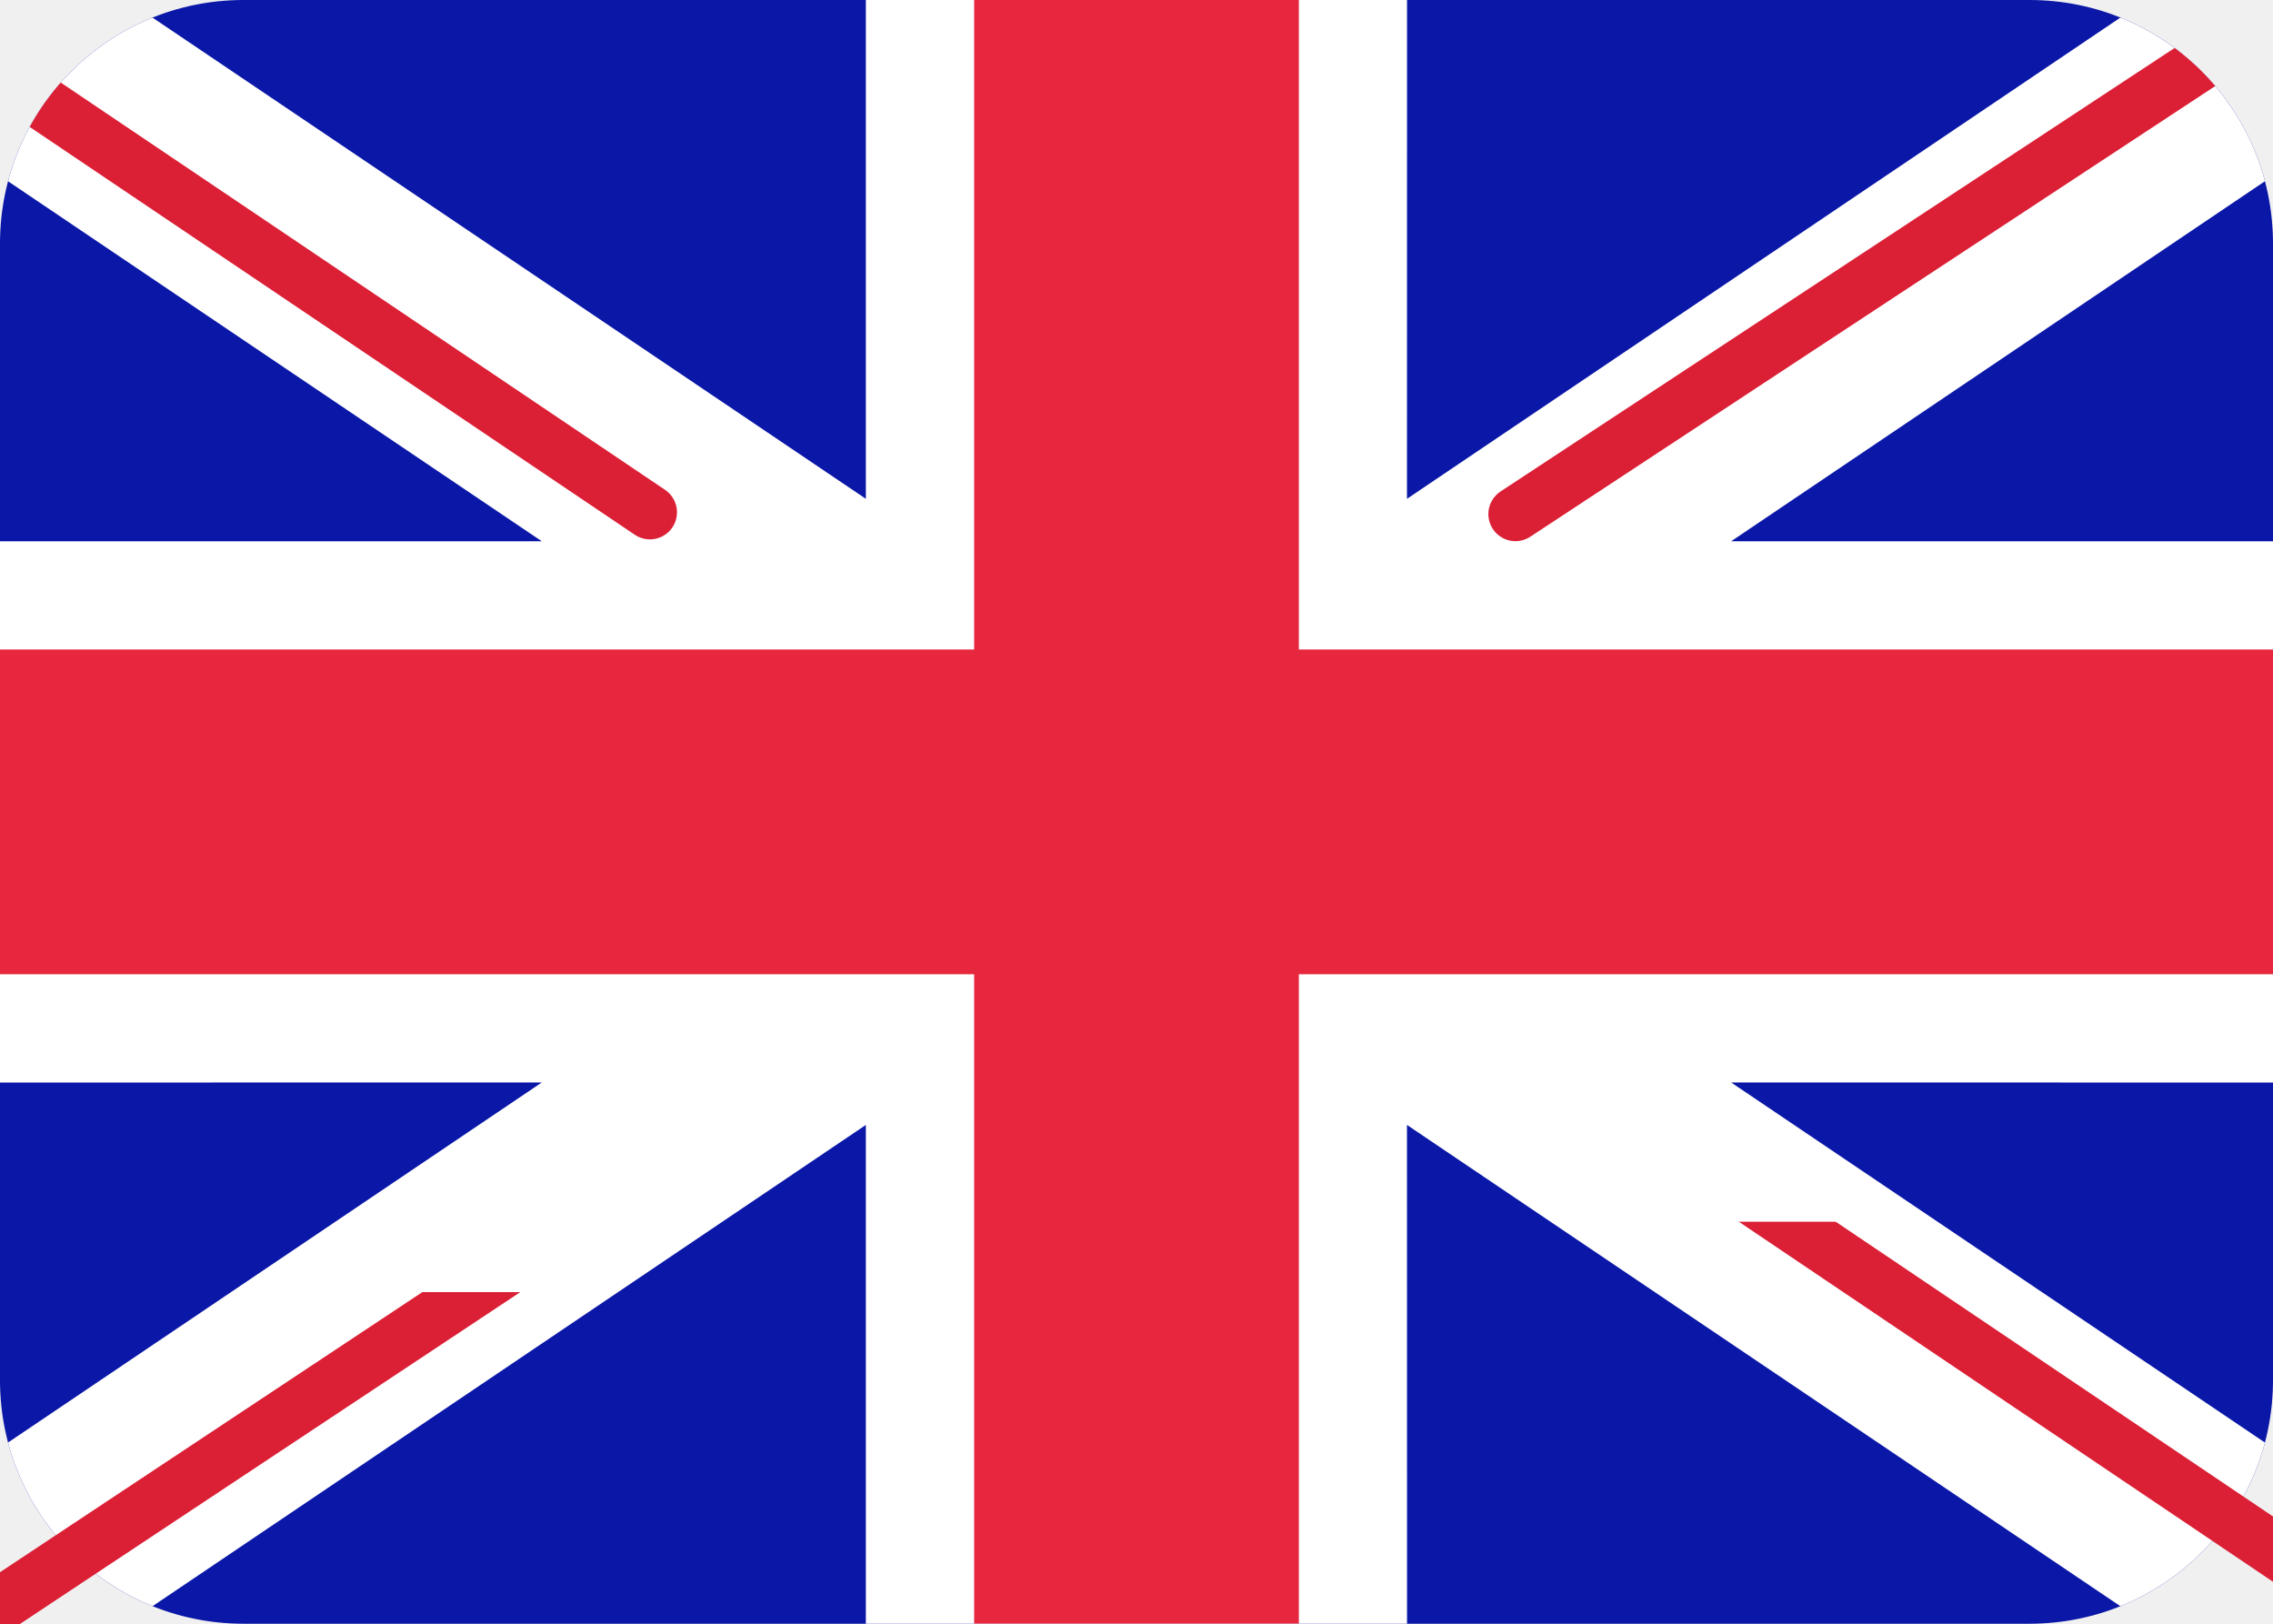
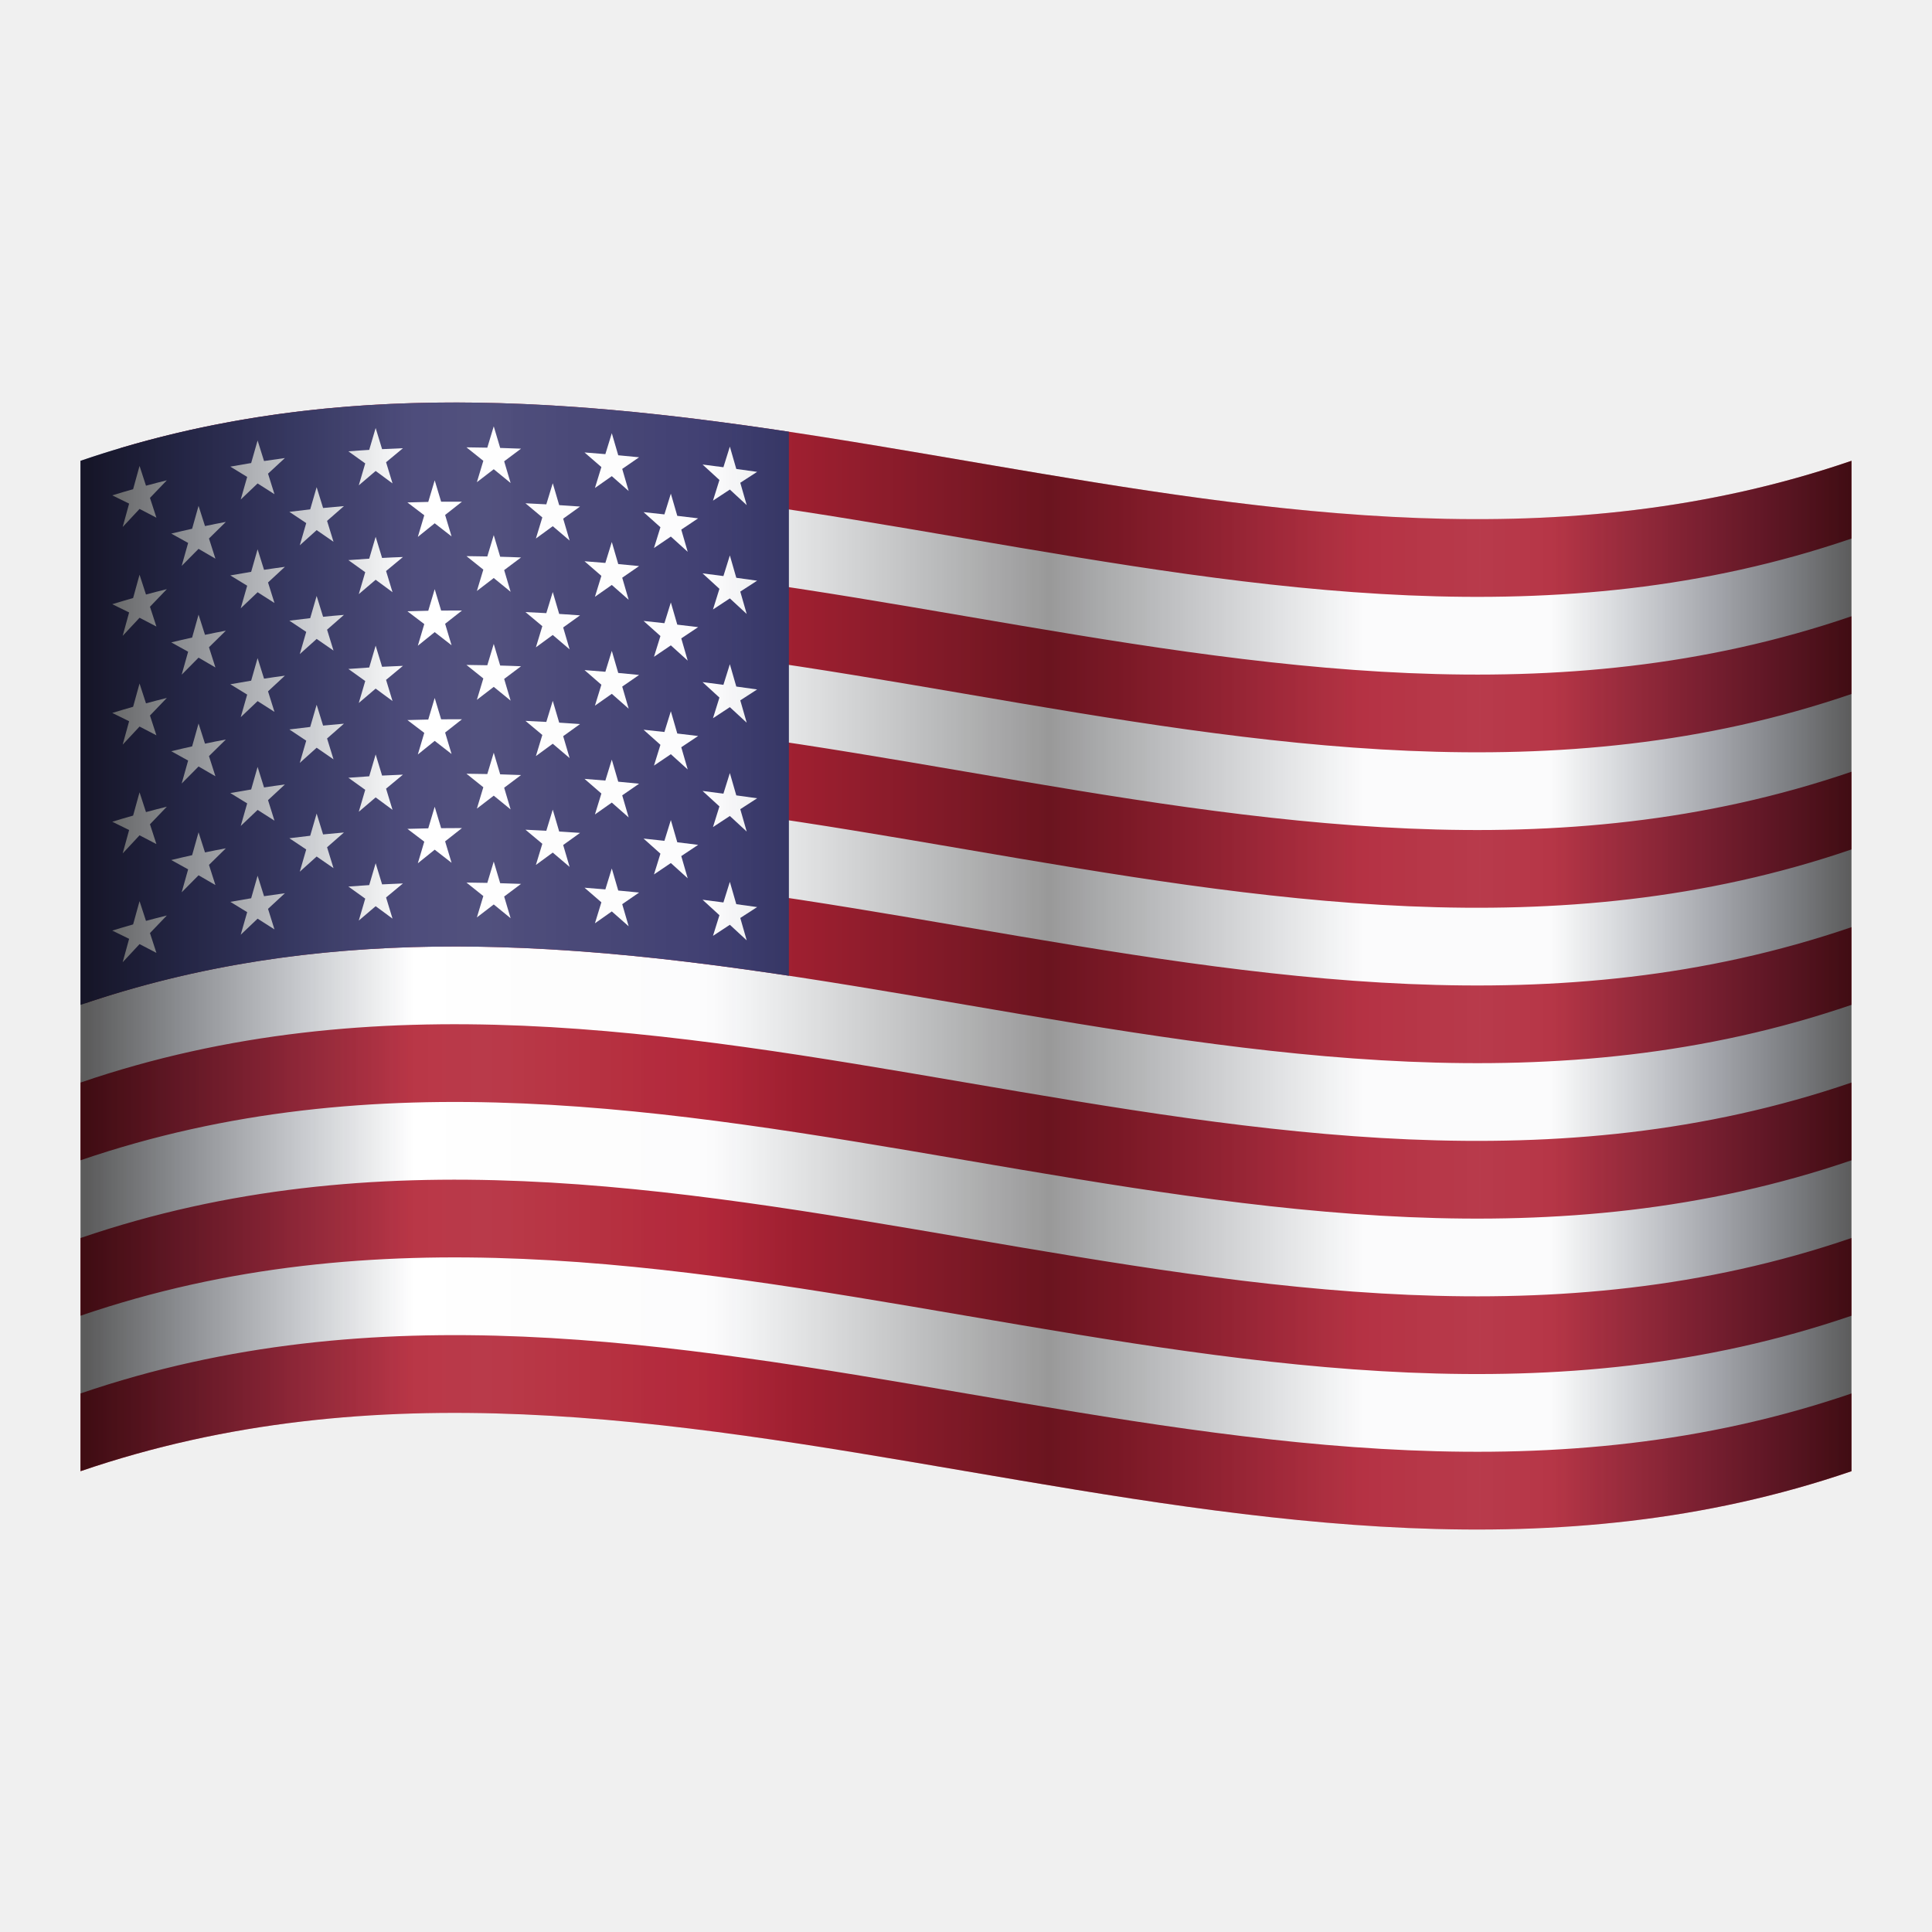
- <svg xmlns="http://www.w3.org/2000/svg" xmlns:xlink="http://www.w3.org/1999/xlink" height="20" viewBox="0 0 28 20" width="28">
-   <defs>
-     <rect id="a" height="20" rx="3" width="28" />
-     <mask id="b" fill="#fff">
-       <use fill="#fff" fill-rule="evenodd" xlink:href="#a" />
-     </mask>
-   </defs>
-   <g fill="none" fill-rule="evenodd">
-     <use fill="#0a17a7" xlink:href="#a" />
-     <path d="m29.282-1.916 1.491 2.211-9.448 6.372 6.675 0v6.667l-6.675-.001 9.448 6.373-1.491 2.211-11.95-8.061.001 7.478h-6.667l-0-7.478-11.949 8.061-1.491-2.211 9.448-6.373-6.674.001v-6.667l6.674-0-9.448-6.372 1.491-2.211 11.949 8.06 0-7.477h6.667l-.001 7.477z" fill="#fff" mask="url(#b)" />
-     <g stroke="#db1f35" stroke-linecap="round" stroke-width=".667">
-       <path d="m18.668 6.332 12.665-8.332" mask="url(#b)" />
-       <path d="m20.013 21.35 11.354-7.652" mask="url(#b)" transform="matrix(1 0 0 -1 0 35.048)" />
-       <path d="m8.006 6.31-11.843-7.981" mask="url(#b)" />
-       <path d="m9.29 22.31-13.127-8.705" mask="url(#b)" transform="matrix(1 0 0 -1 0 35.915)" />
-     </g>
-     <path d="m0 12h12v8h4v-8h12v-4h-12v-8h-4v8h-12z" fill="#e6273e" mask="url(#b)" />
-   </g>
+ <svg xmlns="http://www.w3.org/2000/svg" viewBox="0 0 48 48" width="48px" height="48px">
+   <path fill="#B22234" d="M3,11.13c14.333-4.252,28.667,5.225,43,0.319c0,0.644,0,1.287,0,1.931c-0.333,0.436-0.667,0.864-1,1.285 c0.333,0.223,0.667,0.438,1,0.646c0,0.644,0,1.287,0,1.931c-0.333,0.412-0.667,0.815-1,1.211c0.333,0.247,0.667,0.488,1,0.72 c0,0.644,0,1.287,0,1.931c-0.333,0.436-0.667,0.864-1,1.285c0.333,0.223,0.667,0.438,1,0.646c0,0.644,0,1.287,0,1.931 c-0.333,0.436-0.667,0.864-1,1.285c0.333,0.223,0.667,0.438,1,0.646c0,0.644,0,1.287,0,1.931c-0.333,0.436-0.667,0.864-1,1.285 c0.333,0.223,0.667,0.438,1,0.646c0,0.644,0,1.287,0,1.931c-0.333,0.436-0.667,0.864-1,1.285c0.333,0.223,0.667,0.438,1,0.646 c0,0.644,0,1.287,0,1.931c-14.667,5.02-29.333-5.02-44,0c0-0.644,0-1.287,0-1.931c0.333-0.436,0.667-0.864,1-1.285 c-0.333-0.223-0.667-0.438-1-0.646c0-0.644,0-1.287,0-1.931c0.333-0.436,0.667-0.864,1-1.285c-0.333-0.223-0.667-0.438-1-0.646 c0-0.644,0-1.287,0-1.931C2.333,21.633,2.667,16.378,3,11.13z" />
+   <path fill="#FFF" d="M46,34.62c-14.667,5.02-29.333-5.02-44,0c0-0.644,0-1.287,0-1.931c14.667-5.02,29.333,5.02,44,0 C46,33.333,46,33.976,46,34.62z M46,30.758c-14.667,5.02-29.333-5.02-44,0c0-0.644,0-1.287,0-1.931c14.667-5.02,29.333,5.02,44,0 C46,29.471,46,30.114,46,30.758z M46,26.896c-14.667,5.02-29.333-5.02-44,0c0-0.644,0-1.287,0-1.931c14.667-5.02,29.333,5.02,44,0 C46,25.609,46,26.253,46,26.896z M46,23.035c-14.667,5.02-29.333-5.02-44,0c0-0.644,0-1.287,0-1.931c14.667-5.02,29.333,5.02,44,0 C46,21.747,46,22.391,46,23.035z M46,19.173c-14.667,5.02-29.333-5.02-44,0c0-0.644,0-1.287,0-1.931c14.667-5.02,29.333,5.02,44,0 C46,17.886,46,18.529,46,19.173z M46,15.311c-14.667,5.02-29.333-5.02-44,0c0-0.644,0-1.287,0-1.931c14.667-5.02,29.333,5.02,44,0 C46,14.024,46,14.667,46,15.311z" />
+   <path fill="#3C3B6E" d="M2,11.449c5.867-2.008,11.733-1.607,17.6-0.723c0,4.505,0,9.011,0,13.516 C13.733,23.359,7.867,22.957,2,24.966C2,20.46,2,15.955,2,11.449z" />
+   <path fill="#FFF" d="M3.467,11.576c-0.053,0.193-0.107,0.385-0.16,0.578c-0.173,0.049-0.345,0.099-0.518,0.153 c0.14,0.067,0.279,0.136,0.419,0.205c-0.053,0.193-0.107,0.387-0.16,0.581c0.14-0.151,0.279-0.301,0.419-0.449 c0.14,0.071,0.279,0.144,0.419,0.218c-0.053-0.164-0.107-0.328-0.16-0.492c0.14-0.147,0.279-0.293,0.419-0.437 C3.972,11.975,3.8,12.02,3.627,12.067C3.573,11.903,3.52,11.739,3.467,11.576z" />
+   <path fill="#FFF" d="M3.467,14.279c-0.053,0.193-0.107,0.385-0.16,0.579c-0.173,0.049-0.345,0.1-0.518,0.153 c0.14,0.067,0.279,0.136,0.419,0.205c-0.053,0.194-0.107,0.387-0.16,0.581c0.14-0.151,0.279-0.301,0.419-0.449 c0.14,0.072,0.279,0.144,0.419,0.218c-0.053-0.164-0.107-0.329-0.16-0.492c0.14-0.147,0.279-0.293,0.419-0.437 C3.972,14.68,3.8,14.724,3.627,14.771C3.573,14.606,3.52,14.442,3.467,14.279z" />
+   <path fill="#FFF" d="M3.467,16.982c-0.053,0.193-0.107,0.385-0.16,0.578c-0.173,0.049-0.345,0.1-0.518,0.153 c0.14,0.067,0.279,0.136,0.419,0.206c-0.053,0.193-0.107,0.387-0.16,0.581c0.14-0.151,0.279-0.301,0.419-0.449 c0.14,0.072,0.279,0.144,0.419,0.218c-0.053-0.164-0.107-0.329-0.16-0.492c0.14-0.147,0.279-0.293,0.419-0.437 c-0.173,0.043-0.345,0.087-0.518,0.134C3.573,17.309,3.52,17.145,3.467,16.982z" />
+   <path fill="#FFF" d="M3.467,19.685c-0.053,0.193-0.107,0.385-0.16,0.578c-0.173,0.049-0.345,0.099-0.518,0.153 c0.14,0.067,0.279,0.136,0.419,0.206c-0.053,0.193-0.107,0.387-0.16,0.581c0.14-0.152,0.279-0.301,0.419-0.45 c0.14,0.072,0.279,0.144,0.419,0.218c-0.053-0.164-0.107-0.329-0.16-0.492c0.14-0.147,0.279-0.293,0.419-0.437 c-0.173,0.043-0.345,0.087-0.518,0.134C3.573,20.012,3.52,19.849,3.467,19.685z" />
+   <path fill="#FFF" d="M3.627,22.879c-0.053-0.163-0.107-0.327-0.16-0.49c-0.053,0.193-0.107,0.386-0.16,0.578 c-0.173,0.049-0.345,0.1-0.518,0.153c0.14,0.067,0.279,0.136,0.419,0.205c-0.053,0.193-0.107,0.387-0.16,0.581 c0.14-0.151,0.279-0.301,0.419-0.45c0.14,0.072,0.279,0.144,0.419,0.218c-0.053-0.164-0.107-0.328-0.16-0.492 c0.14-0.147,0.279-0.293,0.419-0.437C3.972,22.788,3.799,22.832,3.627,22.879z" />
+   <path fill="#FFF" d="M4.933,12.568c-0.053,0.189-0.107,0.379-0.16,0.569c-0.173,0.038-0.345,0.078-0.518,0.12 c0.14,0.076,0.279,0.153,0.419,0.232c-0.053,0.19-0.107,0.38-0.16,0.57c0.14-0.142,0.279-0.283,0.419-0.423 c0.14,0.08,0.279,0.161,0.419,0.244c-0.053-0.168-0.107-0.334-0.16-0.501c0.14-0.139,0.279-0.276,0.419-0.412 C5.438,13,5.266,13.033,5.093,13.07C5.04,12.901,4.987,12.735,4.933,12.568z" />
+   <path fill="#FFF" d="M4.933,15.271c-0.053,0.19-0.107,0.379-0.16,0.569c-0.173,0.038-0.345,0.078-0.518,0.12 c0.14,0.076,0.279,0.153,0.419,0.232c-0.053,0.19-0.107,0.38-0.16,0.57c0.14-0.142,0.279-0.283,0.419-0.423 c0.14,0.08,0.279,0.161,0.419,0.244c-0.053-0.168-0.107-0.335-0.16-0.502c0.14-0.139,0.279-0.276,0.419-0.412 c-0.173,0.033-0.345,0.066-0.518,0.103C5.04,15.604,4.987,15.438,4.933,15.271z" />
+   <path fill="#FFF" d="M4.933,17.975c-0.053,0.19-0.107,0.379-0.16,0.569c-0.173,0.038-0.345,0.078-0.518,0.12 c0.14,0.076,0.279,0.153,0.419,0.232c-0.053,0.19-0.107,0.38-0.16,0.57c0.14-0.142,0.279-0.283,0.419-0.423 c0.14,0.08,0.279,0.161,0.419,0.243c-0.053-0.167-0.107-0.335-0.16-0.501c0.14-0.138,0.279-0.276,0.419-0.412 c-0.173,0.032-0.345,0.066-0.518,0.103C5.04,18.307,4.987,18.141,4.933,17.975z" />
+   <path fill="#FFF" d="M5.093,21.178c-0.053-0.167-0.107-0.333-0.16-0.5c-0.053,0.19-0.107,0.379-0.16,0.569 c-0.173,0.038-0.345,0.078-0.518,0.12c0.14,0.076,0.279,0.153,0.419,0.232c-0.053,0.19-0.107,0.38-0.16,0.57 c0.14-0.142,0.279-0.283,0.419-0.423c0.14,0.08,0.279,0.161,0.419,0.243c-0.053-0.168-0.107-0.334-0.16-0.501 c0.14-0.139,0.279-0.276,0.419-0.412C5.438,21.108,5.266,21.142,5.093,21.178z" />
+   <path fill="#FFF" d="M6.4,10.944c-0.053,0.186-0.107,0.372-0.16,0.56c-0.173,0.029-0.345,0.058-0.518,0.089 c0.14,0.084,0.279,0.17,0.419,0.256c-0.053,0.187-0.107,0.374-0.16,0.561c0.14-0.134,0.279-0.267,0.419-0.399 c0.14,0.088,0.279,0.177,0.419,0.267c-0.053-0.17-0.107-0.341-0.16-0.51c0.14-0.13,0.279-0.26,0.419-0.388 c-0.173,0.023-0.345,0.048-0.518,0.074C6.507,11.283,6.453,11.114,6.4,10.944z" />
+   <path fill="#FFF" d="M6.4,13.647c-0.053,0.186-0.107,0.373-0.16,0.56c-0.173,0.028-0.345,0.058-0.518,0.089 c0.14,0.085,0.279,0.17,0.419,0.256c-0.053,0.187-0.107,0.374-0.16,0.561c0.14-0.134,0.279-0.267,0.419-0.399 c0.14,0.088,0.279,0.177,0.419,0.267c-0.053-0.17-0.107-0.341-0.16-0.51c0.14-0.131,0.279-0.26,0.419-0.388 c-0.173,0.023-0.345,0.047-0.518,0.074C6.507,13.987,6.453,13.817,6.4,13.647z" />
+   <path fill="#FFF" d="M6.4,16.351c-0.053,0.186-0.107,0.373-0.16,0.56C6.067,16.939,5.895,16.969,5.722,17 c0.14,0.085,0.279,0.17,0.419,0.257c-0.053,0.187-0.107,0.374-0.16,0.561c0.14-0.134,0.279-0.267,0.419-0.399 c0.14,0.088,0.279,0.177,0.419,0.267c-0.053-0.17-0.107-0.34-0.16-0.51c0.14-0.131,0.279-0.26,0.419-0.389 c-0.173,0.023-0.345,0.047-0.518,0.074C6.507,16.69,6.453,16.52,6.4,16.351z" />
+   <path fill="#FFF" d="M6.4,19.054c-0.053,0.186-0.107,0.373-0.16,0.56c-0.173,0.028-0.345,0.058-0.518,0.089 c0.14,0.084,0.279,0.17,0.419,0.257c-0.053,0.187-0.107,0.374-0.16,0.561c0.14-0.134,0.279-0.267,0.419-0.399 c0.14,0.088,0.279,0.177,0.419,0.267c-0.053-0.17-0.107-0.341-0.16-0.51c0.14-0.131,0.279-0.26,0.419-0.389 c-0.173,0.023-0.345,0.047-0.518,0.074C6.507,19.393,6.453,19.224,6.4,19.054z" />
+   <path fill="#FFF" d="M6.56,22.266c-0.053-0.17-0.107-0.339-0.16-0.509c-0.053,0.186-0.107,0.373-0.16,0.56 c-0.173,0.028-0.345,0.058-0.518,0.089c0.14,0.085,0.279,0.17,0.419,0.256c-0.053,0.187-0.107,0.374-0.16,0.561 c0.14-0.134,0.279-0.268,0.419-0.399c0.14,0.088,0.279,0.177,0.419,0.267c-0.053-0.17-0.107-0.341-0.16-0.511 c0.14-0.131,0.279-0.26,0.419-0.388C6.905,22.216,6.733,22.24,6.56,22.266z" />
+   <path fill="#FFF" d="M7.867,12.104c-0.053,0.183-0.107,0.367-0.16,0.551c-0.173,0.019-0.345,0.04-0.518,0.062 c0.14,0.092,0.279,0.185,0.419,0.279c-0.053,0.184-0.107,0.368-0.16,0.552c0.14-0.126,0.279-0.252,0.419-0.377 c0.14,0.095,0.279,0.192,0.419,0.289c-0.053-0.173-0.107-0.346-0.16-0.519c0.14-0.124,0.279-0.246,0.419-0.367 c-0.173,0.014-0.345,0.03-0.518,0.047C7.973,12.448,7.92,12.276,7.867,12.104z" />
+   <path fill="#FFF" d="M7.867,14.807c-0.053,0.184-0.107,0.367-0.16,0.551c-0.173,0.019-0.345,0.04-0.518,0.062 c0.14,0.092,0.279,0.185,0.419,0.279c-0.053,0.184-0.107,0.368-0.16,0.552c0.14-0.127,0.279-0.252,0.419-0.377 c0.14,0.095,0.279,0.191,0.419,0.289c-0.053-0.173-0.107-0.346-0.16-0.519c0.14-0.124,0.279-0.246,0.419-0.367 c-0.173,0.014-0.345,0.029-0.518,0.047C7.973,15.152,7.92,14.979,7.867,14.807z" />
+   <path fill="#FFF" d="M7.867,17.51c-0.053,0.184-0.107,0.367-0.16,0.551c-0.173,0.019-0.345,0.04-0.518,0.062 c0.14,0.092,0.279,0.185,0.419,0.279c-0.053,0.184-0.107,0.368-0.16,0.552c0.14-0.127,0.279-0.252,0.419-0.377 c0.14,0.095,0.279,0.191,0.419,0.289c-0.053-0.173-0.107-0.346-0.16-0.519c0.14-0.123,0.279-0.246,0.419-0.367 c-0.173,0.014-0.345,0.03-0.518,0.047C7.973,17.855,7.92,17.683,7.867,17.51z" />
+   <path fill="#FFF" d="M8.027,20.731c-0.053-0.173-0.107-0.345-0.16-0.518c-0.053,0.183-0.107,0.368-0.16,0.551 c-0.173,0.019-0.345,0.04-0.518,0.062c0.14,0.092,0.279,0.185,0.419,0.279c-0.053,0.184-0.107,0.368-0.16,0.552 c0.14-0.126,0.279-0.252,0.419-0.377c0.14,0.095,0.279,0.192,0.419,0.289c-0.053-0.173-0.107-0.346-0.16-0.519 c0.14-0.124,0.279-0.246,0.419-0.367C8.372,20.698,8.199,20.714,8.027,20.731z" />
+   <path fill="#FFF" d="M9.333,10.634c-0.053,0.181-0.107,0.362-0.16,0.543C9,11.187,8.828,11.2,8.655,11.213 c0.14,0.099,0.279,0.199,0.419,0.3c-0.053,0.181-0.107,0.363-0.16,0.545c0.14-0.12,0.279-0.239,0.419-0.357 c0.14,0.102,0.279,0.205,0.419,0.309c-0.053-0.175-0.107-0.351-0.16-0.526c0.14-0.116,0.279-0.232,0.419-0.348 c-0.173,0.006-0.345,0.014-0.518,0.023C9.44,10.984,9.387,10.809,9.333,10.634z" />
+   <path fill="#FFF" d="M9.333,13.337c-0.053,0.181-0.107,0.362-0.16,0.543C9,13.891,8.828,13.903,8.655,13.916 c0.14,0.099,0.279,0.199,0.419,0.3c-0.053,0.181-0.107,0.363-0.16,0.545c0.14-0.12,0.279-0.239,0.419-0.357 c0.14,0.102,0.279,0.205,0.419,0.309c-0.053-0.175-0.107-0.351-0.16-0.526c0.14-0.117,0.279-0.233,0.419-0.348 c-0.173,0.006-0.345,0.013-0.518,0.023C9.44,13.687,9.387,13.512,9.333,13.337z" />
+   <path fill="#FFF" d="M9.333,16.041c-0.053,0.181-0.107,0.362-0.16,0.543C9,16.595,8.828,16.607,8.655,16.62 c0.14,0.099,0.279,0.199,0.419,0.3c-0.053,0.181-0.107,0.363-0.16,0.545c0.14-0.12,0.279-0.239,0.419-0.357 c0.14,0.102,0.279,0.205,0.419,0.309c-0.053-0.175-0.107-0.351-0.16-0.526c0.14-0.117,0.279-0.233,0.419-0.348 c-0.173,0.007-0.345,0.014-0.518,0.023C9.44,16.39,9.387,16.215,9.333,16.041z" />
+   <path fill="#FFF" d="M9.333,18.744c-0.053,0.18-0.107,0.362-0.16,0.543C9,19.298,8.828,19.31,8.655,19.323 c0.14,0.099,0.279,0.199,0.419,0.3c-0.053,0.182-0.107,0.363-0.16,0.545c0.14-0.12,0.279-0.239,0.419-0.357 c0.14,0.102,0.279,0.205,0.419,0.309c-0.053-0.176-0.107-0.351-0.16-0.526c0.14-0.117,0.279-0.233,0.419-0.348 c-0.173,0.006-0.345,0.014-0.518,0.023C9.44,19.094,9.387,18.919,9.333,18.744z" />
+   <path fill="#FFF" d="M9.493,21.972c-0.053-0.175-0.107-0.35-0.16-0.525c-0.053,0.181-0.107,0.362-0.16,0.543 C9,22.001,8.828,22.013,8.655,22.026c0.14,0.099,0.279,0.199,0.419,0.3c-0.053,0.181-0.107,0.363-0.16,0.545 c0.14-0.12,0.279-0.239,0.419-0.357c0.14,0.102,0.279,0.205,0.419,0.309c-0.053-0.176-0.107-0.351-0.16-0.526 c0.14-0.117,0.279-0.233,0.419-0.348C9.838,21.955,9.666,21.963,9.493,21.972z" />
+   <path fill="#FFF" d="M10.8,11.934c-0.053,0.178-0.107,0.357-0.16,0.536c-0.173,0.003-0.345,0.008-0.518,0.013 c0.14,0.106,0.279,0.211,0.419,0.319c-0.053,0.179-0.107,0.358-0.16,0.537c0.14-0.114,0.279-0.227,0.419-0.338 c0.14,0.108,0.279,0.217,0.419,0.326c-0.053-0.177-0.107-0.355-0.16-0.533c0.14-0.111,0.279-0.221,0.419-0.33 c-0.173-0.001-0.345,0-0.518,0.001C10.907,12.289,10.853,12.111,10.8,11.934z" />
+   <path fill="#FFF" d="M10.8,14.638c-0.053,0.178-0.107,0.357-0.16,0.536c-0.173,0.003-0.345,0.007-0.518,0.013 c0.14,0.105,0.279,0.211,0.419,0.318c-0.053,0.179-0.107,0.358-0.16,0.538c0.14-0.114,0.279-0.227,0.419-0.338 c0.14,0.108,0.279,0.217,0.419,0.326c-0.053-0.177-0.107-0.355-0.16-0.533c0.14-0.111,0.279-0.221,0.419-0.33 c-0.173-0.001-0.345,0-0.518,0.001C10.907,14.992,10.853,14.815,10.8,14.638z" />
+   <path fill="#FFF" d="M10.8,17.341c-0.053,0.178-0.107,0.357-0.16,0.536c-0.173,0.003-0.345,0.008-0.518,0.013 c0.14,0.105,0.279,0.211,0.419,0.318c-0.053,0.179-0.107,0.358-0.16,0.537c0.14-0.114,0.279-0.226,0.419-0.338 c0.14,0.108,0.279,0.217,0.419,0.326c-0.053-0.177-0.107-0.355-0.16-0.533c0.14-0.111,0.279-0.221,0.419-0.33 c-0.173-0.001-0.345,0-0.518,0.001C10.907,17.695,10.853,17.518,10.8,17.341z" />
+   <path fill="#FFF" d="M10.96,20.576c-0.053-0.178-0.107-0.355-0.16-0.532c-0.053,0.179-0.107,0.357-0.16,0.536 c-0.173,0.003-0.345,0.008-0.518,0.013c0.14,0.106,0.279,0.211,0.419,0.318c-0.053,0.179-0.107,0.358-0.16,0.537 c0.14-0.114,0.279-0.226,0.419-0.338c0.14,0.108,0.279,0.217,0.419,0.326c-0.053-0.177-0.107-0.355-0.16-0.533 c0.14-0.111,0.279-0.221,0.419-0.33C11.305,20.574,11.133,20.575,10.96,20.576z" />
+   <path fill="#FFF" d="M12.267,10.592c-0.053,0.177-0.107,0.353-0.16,0.53c-0.173-0.004-0.345-0.006-0.518-0.008 c0.14,0.111,0.279,0.223,0.419,0.335c-0.053,0.177-0.107,0.354-0.16,0.531c0.14-0.108,0.279-0.215,0.419-0.322 c0.14,0.113,0.279,0.227,0.419,0.342c-0.053-0.18-0.107-0.359-0.16-0.539c0.14-0.106,0.279-0.21,0.419-0.314 c-0.173-0.007-0.345-0.013-0.518-0.018C12.373,10.951,12.32,10.771,12.267,10.592z" />
+   <path fill="#FFF" d="M12.267,13.295c-0.053,0.177-0.107,0.353-0.16,0.53c-0.173-0.004-0.345-0.006-0.518-0.008 c0.14,0.111,0.279,0.223,0.419,0.335c-0.053,0.177-0.107,0.354-0.16,0.531c0.14-0.108,0.279-0.215,0.419-0.322 c0.14,0.113,0.279,0.227,0.419,0.342c-0.053-0.18-0.107-0.36-0.16-0.539c0.14-0.106,0.279-0.21,0.419-0.314 c-0.173-0.007-0.345-0.014-0.518-0.018C12.373,13.654,12.32,13.474,12.267,13.295z" />
+   <path fill="#FFF" d="M12.267,15.998c-0.053,0.177-0.107,0.353-0.16,0.53c-0.173-0.004-0.345-0.006-0.518-0.008 c0.14,0.111,0.279,0.223,0.419,0.336c-0.053,0.177-0.107,0.354-0.16,0.531c0.14-0.108,0.279-0.215,0.419-0.322 c0.14,0.113,0.279,0.227,0.419,0.342c-0.053-0.18-0.107-0.359-0.16-0.539c0.14-0.106,0.279-0.21,0.419-0.315 c-0.173-0.007-0.345-0.014-0.518-0.018C12.373,16.356,12.32,16.177,12.267,15.998z" />
+   <path fill="#FFF" d="M12.267,18.701c-0.053,0.177-0.107,0.353-0.16,0.53c-0.173-0.004-0.345-0.006-0.518-0.008 c0.14,0.111,0.279,0.223,0.419,0.336c-0.053,0.177-0.107,0.354-0.16,0.531c0.14-0.108,0.279-0.215,0.419-0.322 c0.14,0.113,0.279,0.227,0.419,0.342c-0.053-0.18-0.107-0.359-0.16-0.539c0.14-0.106,0.279-0.21,0.419-0.315 c-0.173-0.007-0.345-0.013-0.518-0.018C12.373,19.06,12.32,18.88,12.267,18.701z" />
+   <path fill="#FFF" d="M12.427,21.943c-0.053-0.179-0.107-0.359-0.16-0.538c-0.053,0.176-0.107,0.353-0.16,0.53 c-0.173-0.004-0.345-0.006-0.518-0.008c0.14,0.111,0.279,0.223,0.419,0.335c-0.053,0.177-0.107,0.354-0.16,0.531 c0.14-0.108,0.279-0.215,0.419-0.322c0.14,0.113,0.279,0.227,0.419,0.342c-0.053-0.18-0.107-0.359-0.16-0.539 c0.14-0.106,0.279-0.21,0.419-0.314C12.772,21.954,12.599,21.948,12.427,21.943z" />
+   <path fill="#FFF" d="M13.733,12.006c-0.053,0.174-0.107,0.349-0.16,0.524c-0.173-0.009-0.345-0.018-0.518-0.026 c0.14,0.116,0.279,0.233,0.419,0.351c-0.053,0.175-0.107,0.35-0.16,0.525c0.14-0.103,0.279-0.206,0.419-0.307 c0.14,0.118,0.279,0.237,0.419,0.357c-0.053-0.182-0.107-0.363-0.16-0.544c0.14-0.101,0.279-0.202,0.419-0.301 c-0.173-0.012-0.345-0.025-0.518-0.035C13.84,12.368,13.787,12.187,13.733,12.006z" />
+   <path fill="#FFF" d="M13.733,14.709c-0.053,0.175-0.107,0.35-0.16,0.524c-0.173-0.01-0.345-0.018-0.518-0.026 c0.14,0.116,0.279,0.233,0.419,0.35c-0.053,0.175-0.107,0.35-0.16,0.526c0.14-0.103,0.279-0.206,0.419-0.307 c0.14,0.118,0.279,0.237,0.419,0.357c-0.053-0.181-0.107-0.363-0.16-0.544c0.14-0.101,0.279-0.201,0.419-0.301 c-0.173-0.013-0.345-0.025-0.518-0.035C13.84,15.071,13.787,14.89,13.733,14.709z" />
+   <path fill="#FFF" d="M13.733,17.412c-0.053,0.175-0.107,0.35-0.16,0.524c-0.173-0.01-0.345-0.019-0.518-0.026 c0.14,0.116,0.279,0.233,0.419,0.35c-0.053,0.175-0.107,0.35-0.16,0.525c0.14-0.103,0.279-0.205,0.419-0.307 c0.14,0.118,0.279,0.236,0.419,0.356c-0.053-0.181-0.107-0.363-0.16-0.544c0.14-0.101,0.279-0.201,0.419-0.301 c-0.173-0.012-0.345-0.025-0.518-0.035C13.84,17.774,13.787,17.593,13.733,17.412z" />
+   <path fill="#FFF" d="M13.893,20.659c-0.053-0.181-0.107-0.362-0.16-0.544c-0.053,0.175-0.107,0.35-0.16,0.525 c-0.173-0.01-0.345-0.019-0.518-0.026c0.14,0.116,0.279,0.233,0.419,0.35c-0.053,0.175-0.107,0.35-0.16,0.525 c0.14-0.103,0.279-0.205,0.419-0.307c0.14,0.118,0.279,0.237,0.419,0.356c-0.053-0.181-0.107-0.363-0.16-0.544 c0.14-0.101,0.279-0.201,0.419-0.301C14.238,20.682,14.066,20.669,13.893,20.659z" />
+   <path fill="#FFF" d="M15.2,10.763c-0.053,0.173-0.107,0.346-0.16,0.52c-0.173-0.015-0.345-0.029-0.518-0.042 c0.14,0.12,0.279,0.242,0.419,0.363c-0.053,0.173-0.107,0.347-0.16,0.52c0.14-0.099,0.279-0.197,0.419-0.294 c0.14,0.122,0.279,0.245,0.419,0.369c-0.053-0.183-0.107-0.366-0.16-0.549c0.14-0.097,0.279-0.193,0.419-0.289 c-0.173-0.017-0.345-0.034-0.518-0.05C15.307,11.129,15.253,10.946,15.2,10.763z" />
+   <path fill="#FFF" d="M15.2,13.466c-0.053,0.173-0.107,0.347-0.16,0.52c-0.173-0.015-0.345-0.029-0.518-0.042 c0.14,0.12,0.279,0.242,0.419,0.363c-0.053,0.173-0.107,0.347-0.16,0.52c0.14-0.099,0.279-0.197,0.419-0.294 c0.14,0.122,0.279,0.245,0.419,0.369c-0.053-0.183-0.107-0.366-0.16-0.549c0.14-0.097,0.279-0.193,0.419-0.289 c-0.173-0.018-0.345-0.034-0.518-0.05C15.307,13.832,15.253,13.649,15.2,13.466z" />
+   <path fill="#FFF" d="M15.2,16.17c-0.053,0.173-0.107,0.347-0.16,0.52c-0.173-0.015-0.345-0.029-0.518-0.042 c0.14,0.121,0.279,0.242,0.419,0.364c-0.053,0.173-0.107,0.346-0.16,0.52c0.14-0.099,0.279-0.197,0.419-0.294 c0.14,0.123,0.279,0.246,0.419,0.369c-0.053-0.183-0.107-0.366-0.16-0.549c0.14-0.097,0.279-0.193,0.419-0.289 c-0.173-0.018-0.345-0.034-0.518-0.05C15.307,16.535,15.253,16.353,15.2,16.17z" />
+   <path fill="#FFF" d="M15.2,18.873c-0.053,0.173-0.107,0.347-0.16,0.52c-0.173-0.015-0.345-0.029-0.518-0.042 c0.14,0.12,0.279,0.242,0.419,0.364c-0.053,0.173-0.107,0.347-0.16,0.52c0.14-0.099,0.279-0.197,0.419-0.295 c0.14,0.123,0.279,0.245,0.419,0.369c-0.053-0.183-0.107-0.366-0.16-0.549c0.14-0.097,0.279-0.194,0.419-0.289 c-0.173-0.017-0.345-0.034-0.518-0.05C15.307,19.238,15.253,19.056,15.2,18.873z" />
+   <path fill="#FFF" d="M15.36,22.125c-0.053-0.183-0.107-0.365-0.16-0.548c-0.053,0.173-0.107,0.347-0.16,0.52 c-0.173-0.015-0.345-0.029-0.518-0.042c0.14,0.121,0.279,0.241,0.419,0.363c-0.053,0.173-0.107,0.347-0.16,0.521 c0.14-0.099,0.279-0.197,0.419-0.295c0.14,0.123,0.279,0.246,0.419,0.369c-0.053-0.183-0.107-0.366-0.16-0.549 c0.14-0.097,0.279-0.193,0.419-0.289C15.705,22.157,15.533,22.14,15.36,22.125z" />
+   <path fill="#FFF" d="M16.667,12.265c-0.053,0.172-0.107,0.343-0.16,0.515c-0.173-0.02-0.345-0.038-0.518-0.056 c0.14,0.124,0.279,0.249,0.419,0.375c-0.053,0.172-0.107,0.344-0.16,0.516c0.14-0.095,0.279-0.189,0.419-0.284 c0.14,0.126,0.279,0.253,0.419,0.379c-0.053-0.184-0.107-0.368-0.16-0.552c0.14-0.093,0.279-0.187,0.419-0.28 c-0.173-0.021-0.345-0.042-0.518-0.062C16.773,12.633,16.72,12.449,16.667,12.265z" />
+   <path fill="#FFF" d="M16.667,14.968c-0.053,0.172-0.107,0.344-0.16,0.515c-0.173-0.019-0.345-0.038-0.518-0.056 c0.14,0.124,0.279,0.249,0.419,0.375c-0.053,0.172-0.107,0.345-0.16,0.516c0.14-0.095,0.279-0.19,0.419-0.284 c0.14,0.126,0.279,0.252,0.419,0.379c-0.053-0.184-0.107-0.368-0.16-0.553c0.14-0.093,0.279-0.187,0.419-0.279 c-0.173-0.021-0.345-0.042-0.518-0.062C16.773,15.336,16.72,15.152,16.667,14.968z" />
+   <path fill="#FFF" d="M16.667,17.671c-0.053,0.172-0.107,0.344-0.16,0.515c-0.173-0.02-0.345-0.038-0.518-0.056 c0.14,0.124,0.279,0.249,0.419,0.375c-0.053,0.172-0.107,0.344-0.16,0.516c0.14-0.095,0.279-0.189,0.419-0.283 c0.14,0.126,0.279,0.252,0.419,0.379c-0.053-0.184-0.107-0.368-0.16-0.552c0.14-0.094,0.279-0.187,0.419-0.279 c-0.173-0.021-0.345-0.042-0.518-0.062C16.773,18.039,16.72,17.855,16.667,17.671z" />
+   <path fill="#FFF" d="M16.827,20.926c-0.053-0.184-0.107-0.368-0.16-0.552c-0.053,0.172-0.107,0.344-0.16,0.516 c-0.173-0.02-0.345-0.037-0.518-0.056c0.14,0.124,0.279,0.249,0.419,0.375c-0.053,0.172-0.107,0.344-0.16,0.516 c0.14-0.095,0.279-0.189,0.419-0.283c0.14,0.125,0.279,0.252,0.419,0.379c-0.053-0.184-0.107-0.369-0.16-0.552 c0.14-0.093,0.279-0.187,0.419-0.279C17.172,20.967,16.999,20.947,16.827,20.926z" />
+   <path fill="#FFF" d="M17.874,11.925c-0.053,0.171-0.107,0.342-0.16,0.513c0.14-0.092,0.279-0.183,0.419-0.275 c0.14,0.129,0.279,0.258,0.419,0.387c-0.053-0.185-0.107-0.37-0.16-0.556c0.14-0.091,0.279-0.181,0.419-0.271 c-0.173-0.025-0.345-0.049-0.518-0.072c-0.053-0.185-0.107-0.37-0.16-0.555c-0.053,0.171-0.107,0.341-0.16,0.512 c-0.173-0.023-0.345-0.045-0.518-0.067C17.595,11.669,17.735,11.797,17.874,11.925z" />
+   <path fill="#FFF" d="M18.133,13.799c-0.053,0.171-0.107,0.341-0.16,0.513c-0.173-0.023-0.345-0.045-0.518-0.067 c0.14,0.128,0.279,0.255,0.419,0.384c-0.053,0.171-0.107,0.342-0.16,0.513c0.14-0.092,0.279-0.183,0.419-0.275 c0.14,0.128,0.279,0.258,0.419,0.387c-0.053-0.185-0.107-0.371-0.16-0.556c0.14-0.091,0.279-0.181,0.419-0.271 c-0.173-0.025-0.345-0.049-0.518-0.072C18.24,14.17,18.187,13.984,18.133,13.799z" />
+   <path fill="#FFF" d="M18.133,16.502c-0.053,0.17-0.107,0.342-0.16,0.512c-0.173-0.023-0.345-0.045-0.518-0.067 c0.14,0.128,0.279,0.256,0.419,0.384c-0.053,0.171-0.107,0.342-0.16,0.513c0.14-0.092,0.279-0.183,0.419-0.275 c0.14,0.129,0.279,0.258,0.419,0.387c-0.053-0.185-0.107-0.371-0.16-0.556c0.14-0.091,0.279-0.181,0.419-0.271 c-0.173-0.025-0.345-0.049-0.518-0.072C18.24,16.872,18.187,16.688,18.133,16.502z" />
+   <path fill="#FFF" d="M18.133,19.206c-0.053,0.171-0.107,0.342-0.16,0.512c-0.173-0.023-0.345-0.045-0.518-0.067 c0.14,0.127,0.279,0.255,0.419,0.384c-0.053,0.171-0.107,0.342-0.16,0.513c0.14-0.092,0.279-0.183,0.419-0.275 c0.14,0.129,0.279,0.258,0.419,0.387c-0.053-0.185-0.107-0.371-0.16-0.556c0.14-0.091,0.279-0.181,0.419-0.271 c-0.173-0.025-0.345-0.049-0.518-0.072C18.24,19.576,18.187,19.391,18.133,19.206z" />
+   <path fill="#FFF" d="M18.293,22.464c-0.053-0.185-0.107-0.37-0.16-0.555c-0.053,0.171-0.107,0.341-0.16,0.512 c-0.173-0.023-0.345-0.045-0.518-0.067c0.14,0.127,0.279,0.255,0.419,0.384c-0.053,0.171-0.107,0.342-0.16,0.513 c0.14-0.092,0.279-0.183,0.419-0.275c0.14,0.129,0.279,0.258,0.419,0.387c-0.053-0.185-0.107-0.371-0.16-0.556 c0.14-0.091,0.279-0.181,0.419-0.271C18.638,22.512,18.466,22.488,18.293,22.464z" />
+   <linearGradient id="1rCfH~XYnkqqJYn~kvs2Qa" x1="2" x2="46" y1="26" y2="26" gradientTransform="matrix(1 0 0 -1 0 50)" gradientUnits="userSpaceOnUse">
+     <stop offset="0" stop-color="#fff" stop-opacity="0" />
+     <stop offset=".227" stop-color="#fff" stop-opacity=".22" />
+     <stop offset=".4" stop-color="#fff" stop-opacity="0" />
+     <stop offset=".587" stop-color="#fff" stop-opacity="0" />
+     <stop offset=".79" stop-color="#fff" stop-opacity=".23" />
+     <stop offset=".996" stop-color="#fff" stop-opacity="0" />
+   </linearGradient>
+   <path fill="url(#1rCfH~XYnkqqJYn~kvs2Qa)" d="M2,11.449c14.667-5.02,29.333,5.02,44,0 c0,8.367,0,16.734,0,25.102c-14.667,5.02-29.333-5.02-44,0C2,28.184,2,19.816,2,11.449z" opacity=".5" />
+   <linearGradient id="1rCfH~XYnkqqJYn~kvs2Qb" x1="2" x2="46" y1="26" y2="26" gradientTransform="matrix(1 0 0 -1 0 50)" gradientUnits="userSpaceOnUse">
+     <stop offset=".004" stop-opacity=".8" />
+     <stop offset=".097" stop-color="#000615" stop-opacity=".393" />
+     <stop offset=".188" stop-color="#000b24" stop-opacity="0" />
+     <stop offset=".357" stop-color="#000b24" stop-opacity=".018" />
+     <stop offset=".412" stop-color="#000614" stop-opacity=".157" />
+     <stop offset=".486" stop-color="#000205" stop-opacity=".346" />
+     <stop offset=".547" stop-opacity=".5" />
+     <stop offset=".641" stop-color="#000511" stop-opacity=".246" />
+     <stop offset=".725" stop-color="#000b24" stop-opacity=".018" />
+     <stop offset=".83" stop-color="#000b24" stop-opacity=".018" />
+     <stop offset=".884" stop-color="#00091e" stop-opacity=".269" />
+     <stop offset=".956" stop-color="#00040e" stop-opacity=".6" />
+     <stop offset="1" stop-opacity=".8" />
+   </linearGradient>
+   <path fill="url(#1rCfH~XYnkqqJYn~kvs2Qb)" d="M2,11.449c14.667-5.02,29.333,5.02,44,0 c0,8.367,0,16.734,0,25.102c-14.667,5.02-29.333-5.02-44,0C2,28.184,2,19.816,2,11.449z" opacity=".8" />
</svg>
